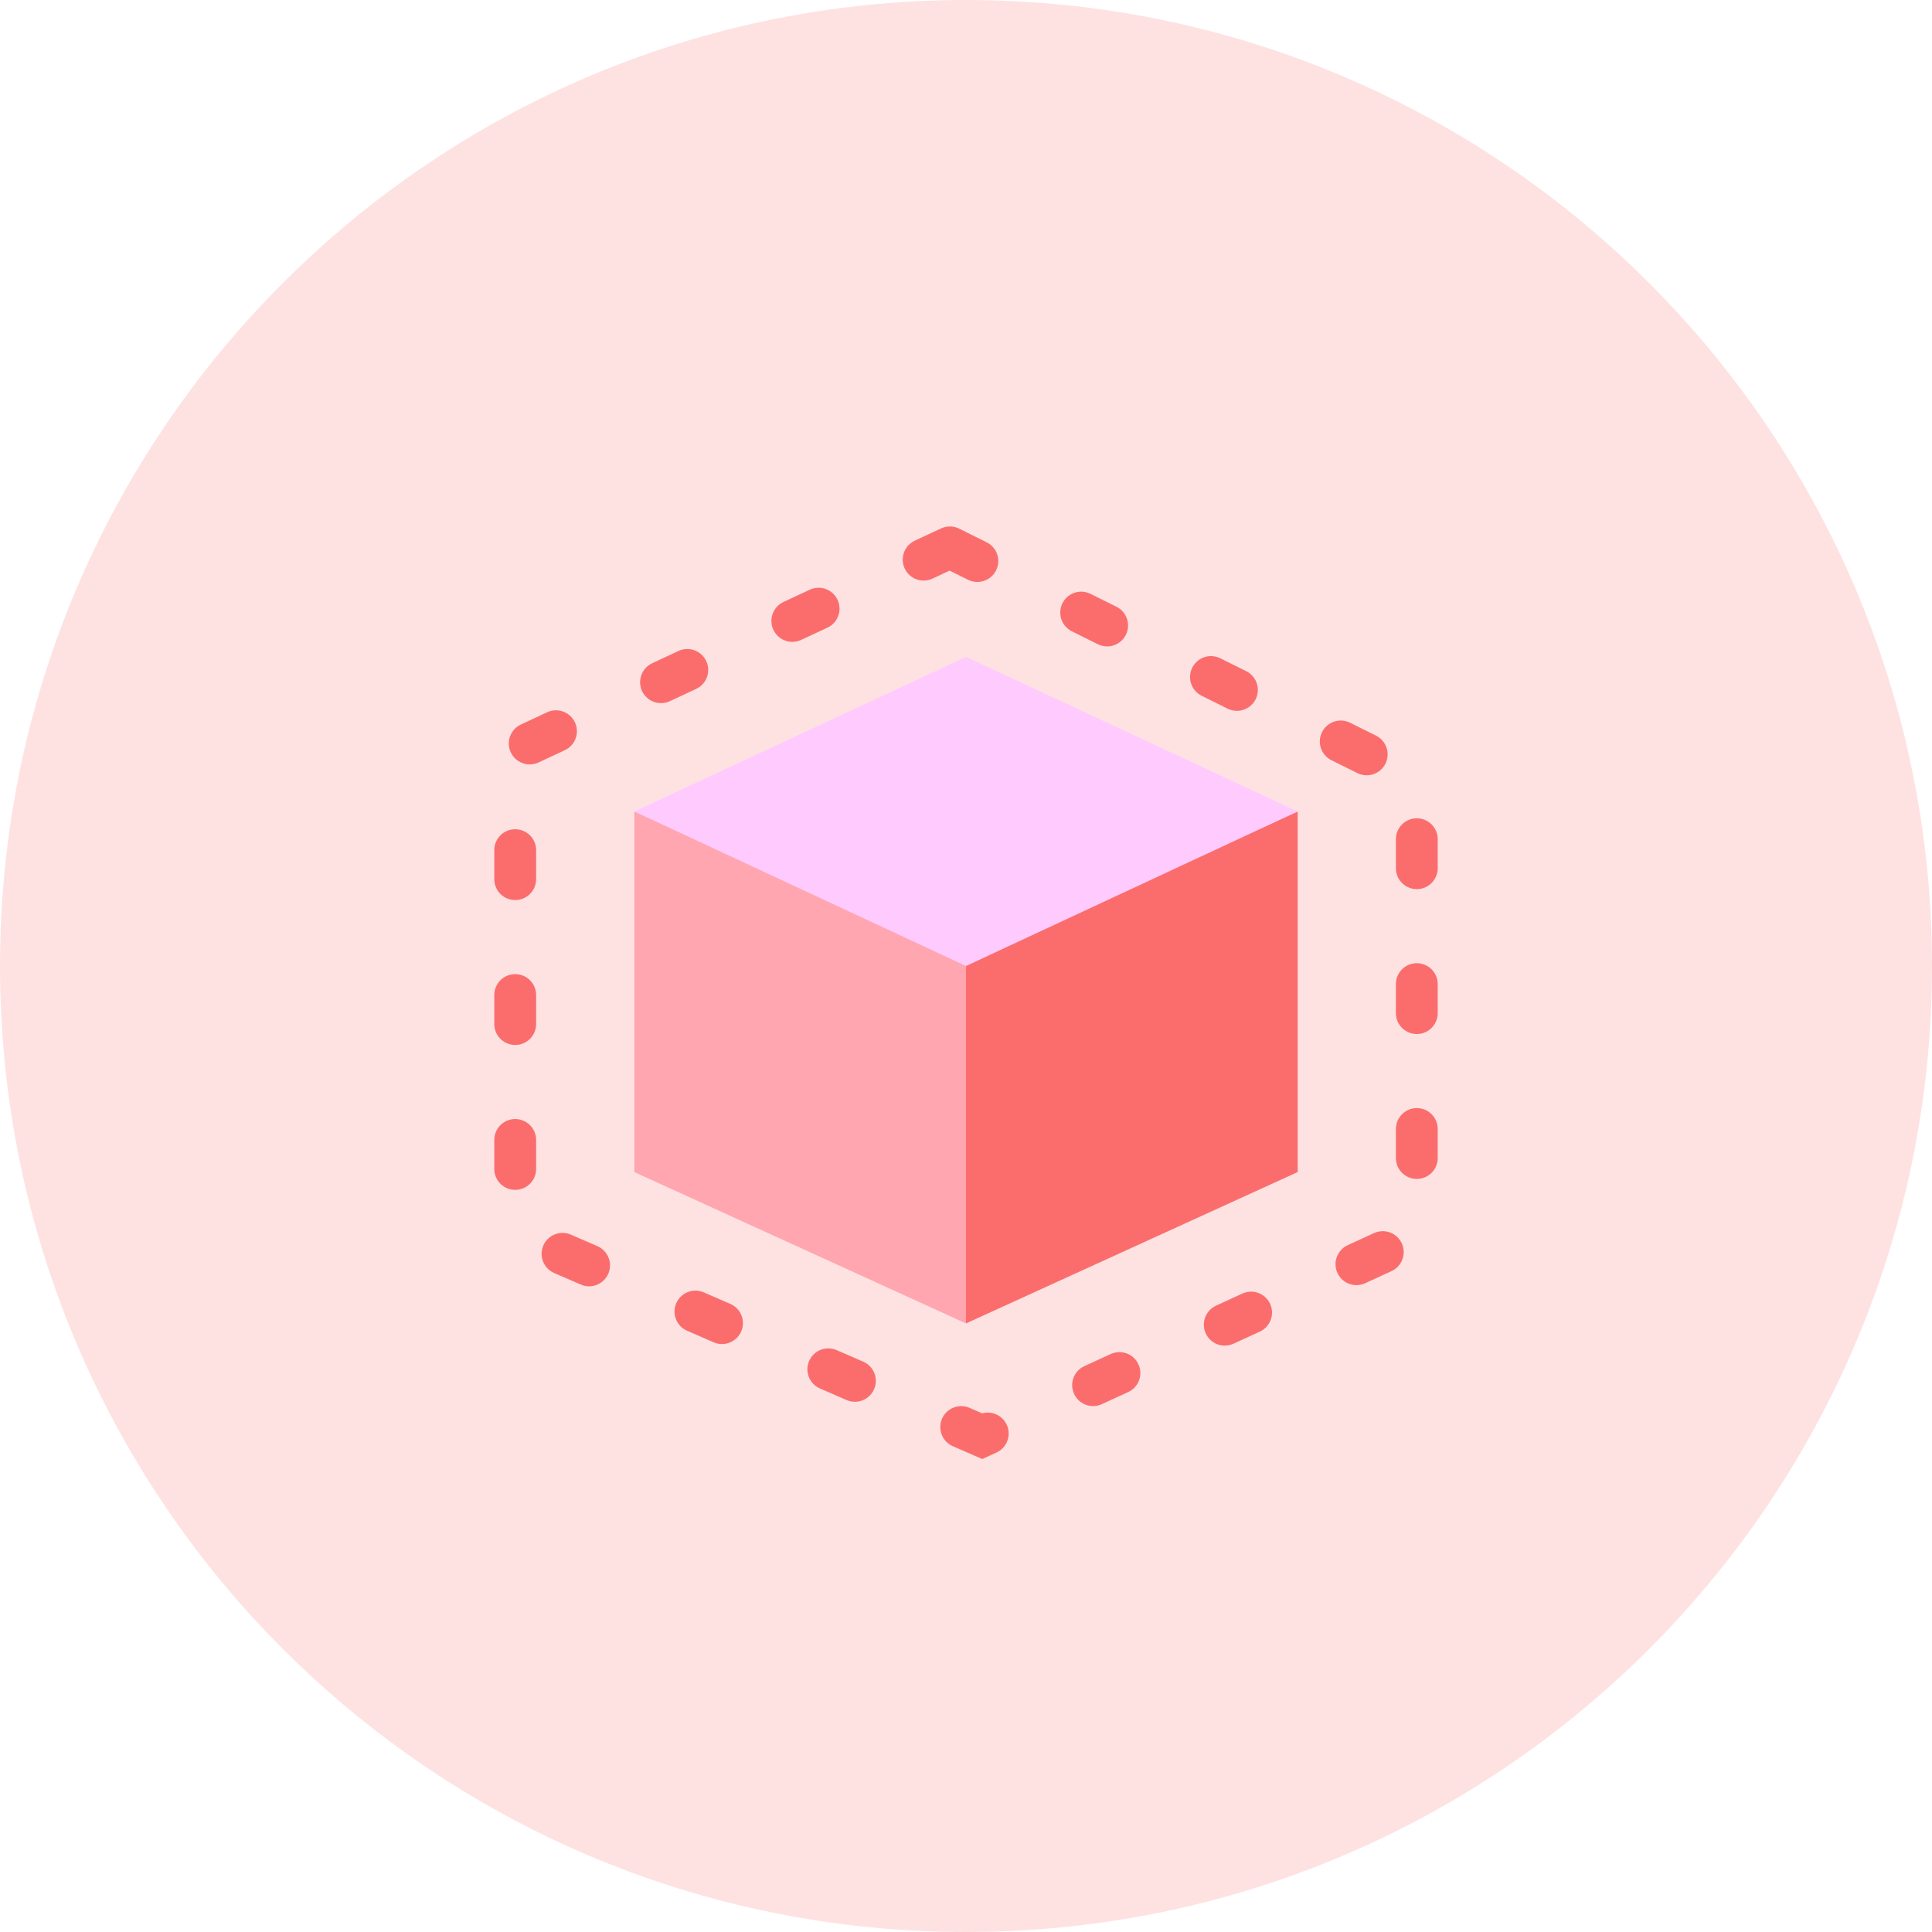
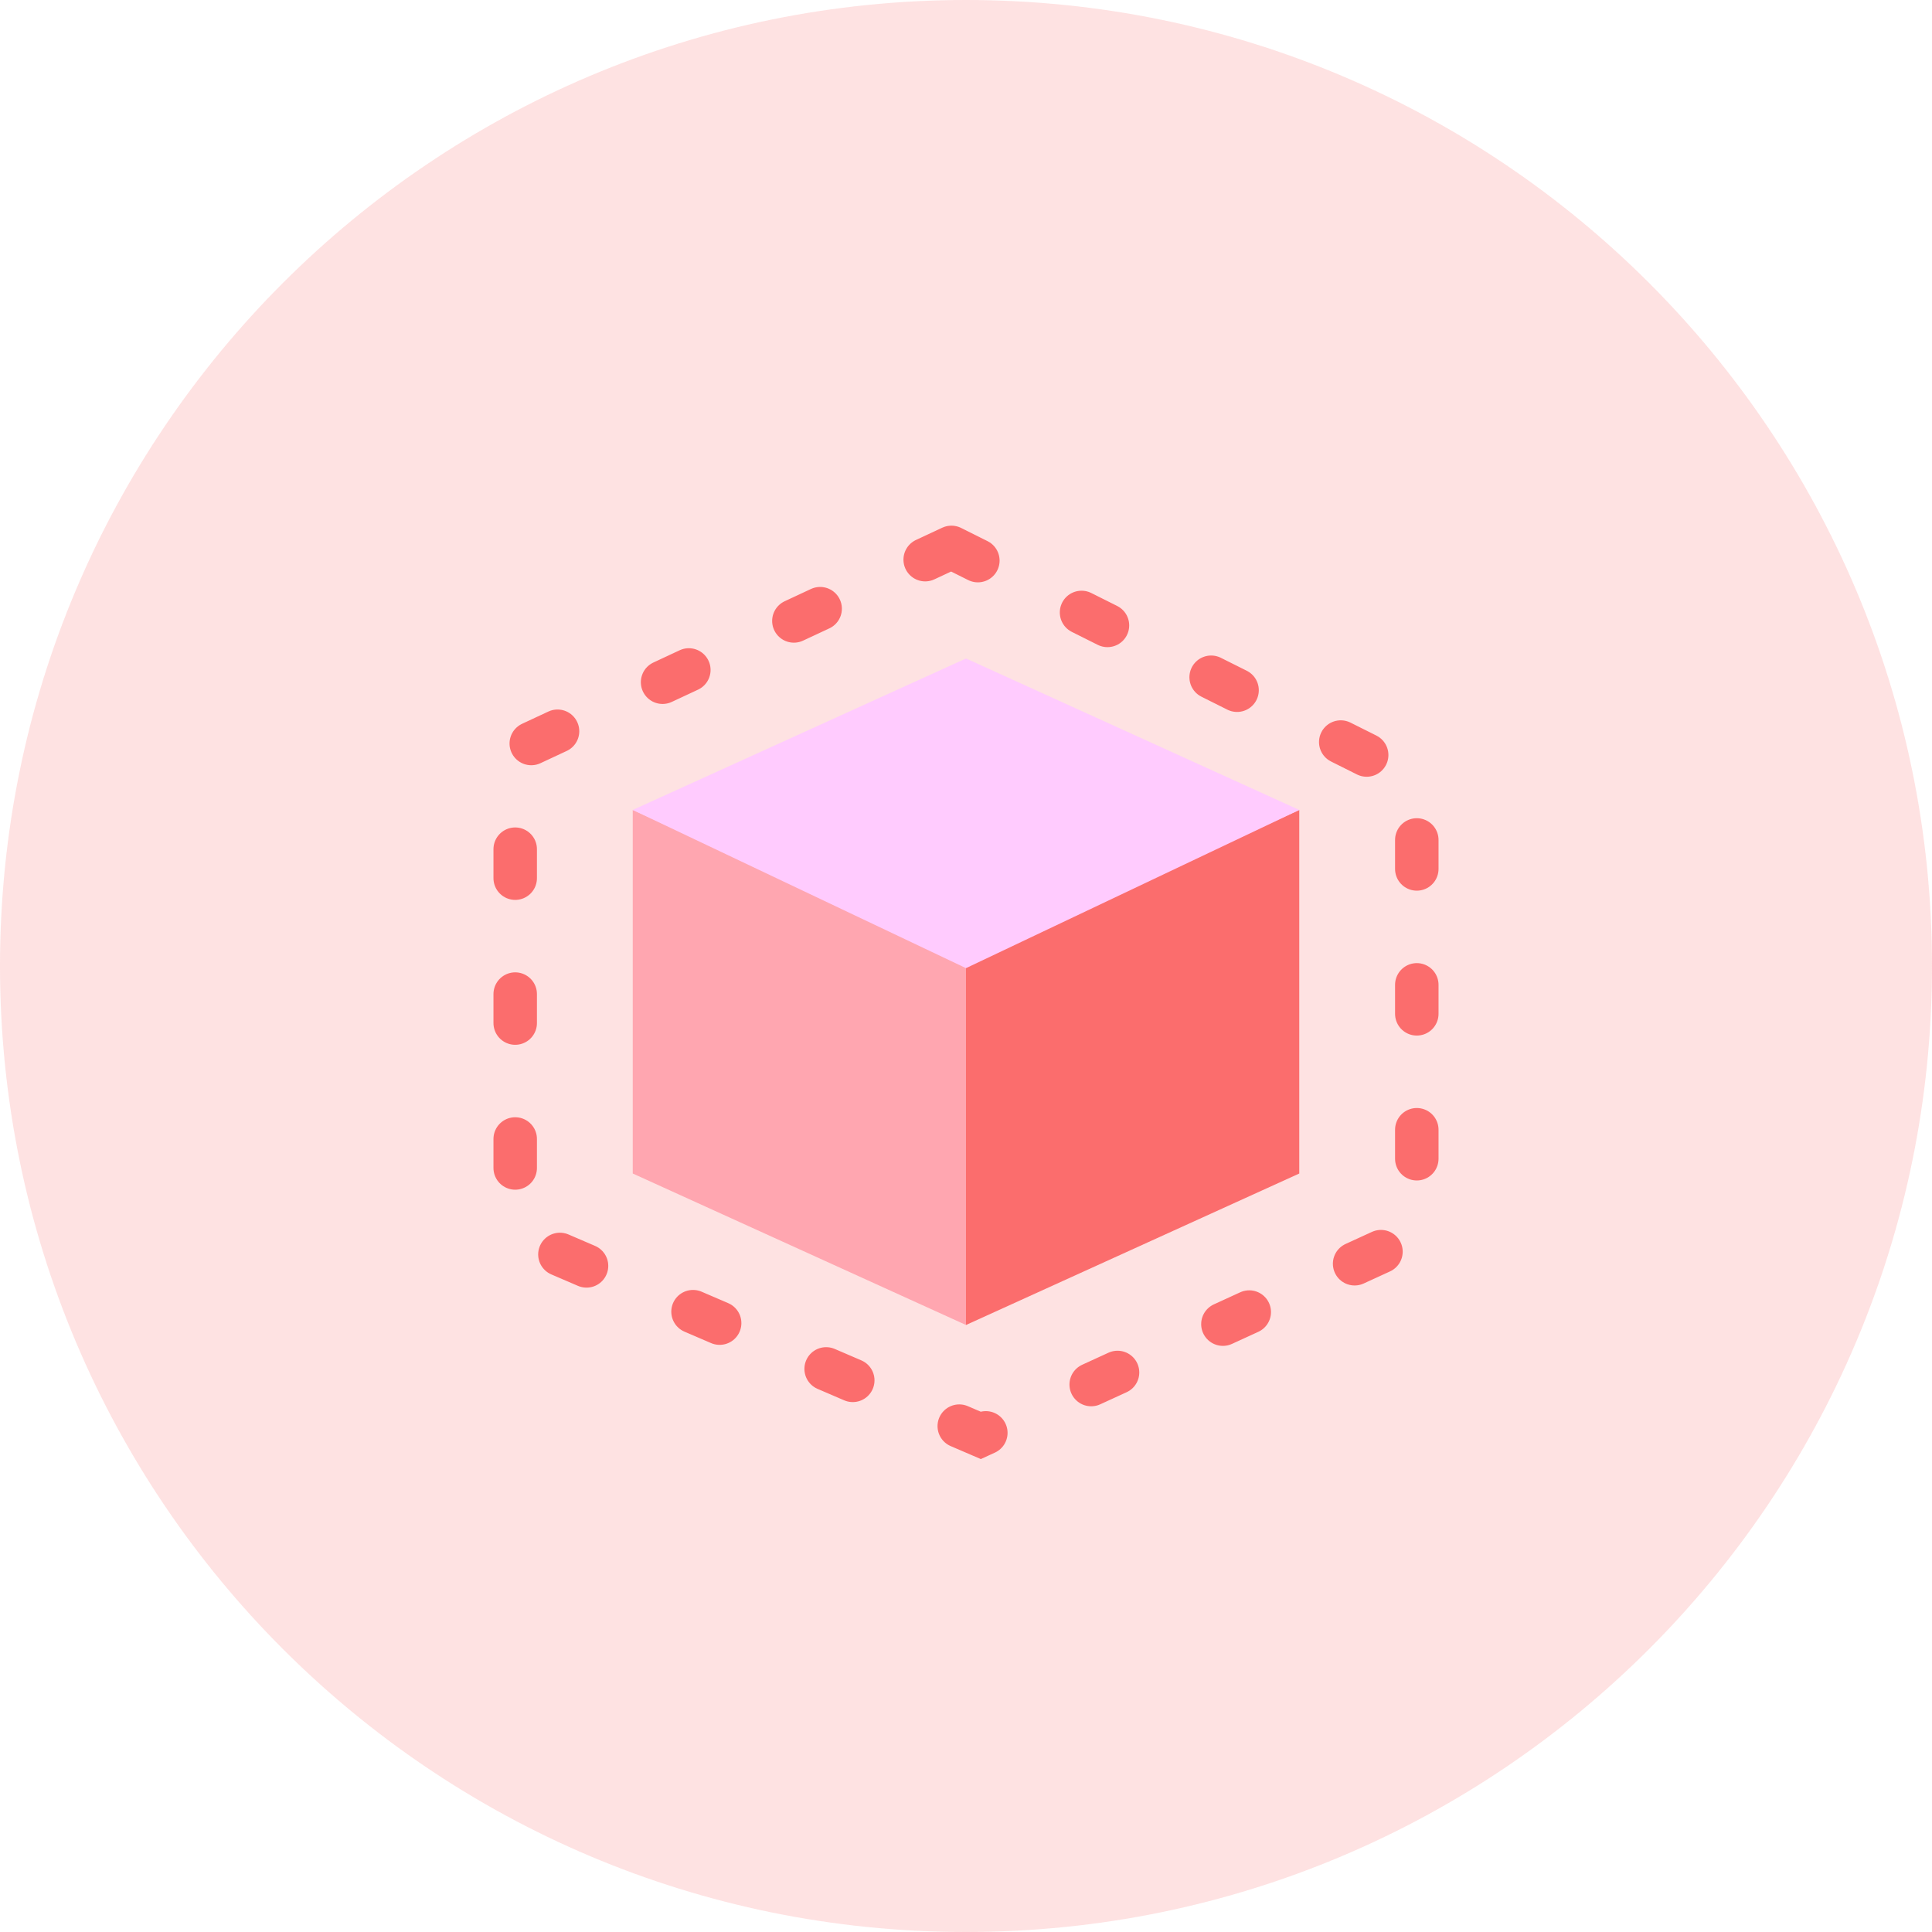
- <svg xmlns="http://www.w3.org/2000/svg" width="60" height="60" viewBox="0 0 60 60">
-   <g fill="none" fill-rule="evenodd">
-     <circle fill="#FB6D6D" fill-rule="nonzero" opacity=".2" cx="30" cy="30" r="30" />
-     <path fill="#FFA6B0" d="M30 29.9l-10.3-4.7v11.2L30 41.1z" />
-     <path fill="#FB6D6D" d="M30 29.9l10.3-4.7v11.2L30 41.1z" />
-     <path fill="#FFCBFE" d="M40.3 25.2L30 20.4l-10.3 4.8L30 30z" />
-     <path d="M29.5 17L16 23.3v15l14.5 6.3L44 38.4V24.2L29.5 17z" stroke="#FB6D6D" stroke-width="1.3" stroke-linecap="round" stroke-dasharray="0.9,3.6" />
+ <svg xmlns="http://www.w3.org/2000/svg" width="60px" height="60px" viewBox="0 0 60 60" version="1.1">
+   <g id="Icons" stroke="none" stroke-width="1" fill="none" fill-rule="evenodd">
+     <g id="Artboard" transform="translate(-138, -2771)">
+       <g id="1" transform="translate(93, 2726)">
+         <g id="picto">
+           <g id="visualisation" transform="translate(45, 45)">
+             <circle id="Oval-4" fill="#FB6D6D" fill-rule="nonzero" opacity="0.2" cx="30" cy="30" r="30" />
+             <g id="Group-11" transform="translate(16, 17)">
+               <g id="Group" transform="translate(3.612903, 2.709677)">
+                 <g id="3d-box-corner">
+                   <polygon id="Shape" fill="#FFA6B0" points="10.387 10.149 0.038 5.444 0.038 16.735 10.387 21.439" />
+                   <polygon id="Shape" fill="#FB6D6D" points="10.387 10.149 20.737 5.444 20.737 16.735 10.387 21.439" />
+                   <polygon id="Shape" fill="#FFCBFE" points="20.737 5.444 10.387 0.74 0.038 5.444 10.387 10.357" />
+                 </g>
+               </g>
+               <path d="M13.548,4.08562073e-14 L1.20986554e-13,6.323 L1.20986554e-13,21.361 L14.452,27.574 L28,21.361 L28,7.226 L13.548,4.08562073e-14 Z" id="Path-22" stroke="#FB6D6D" stroke-width="1.35" stroke-linecap="round" stroke-dasharray="0.9,3.6" fill-rule="nonzero" />
+             </g>
+           </g>
+         </g>
+       </g>
+     </g>
  </g>
</svg>
